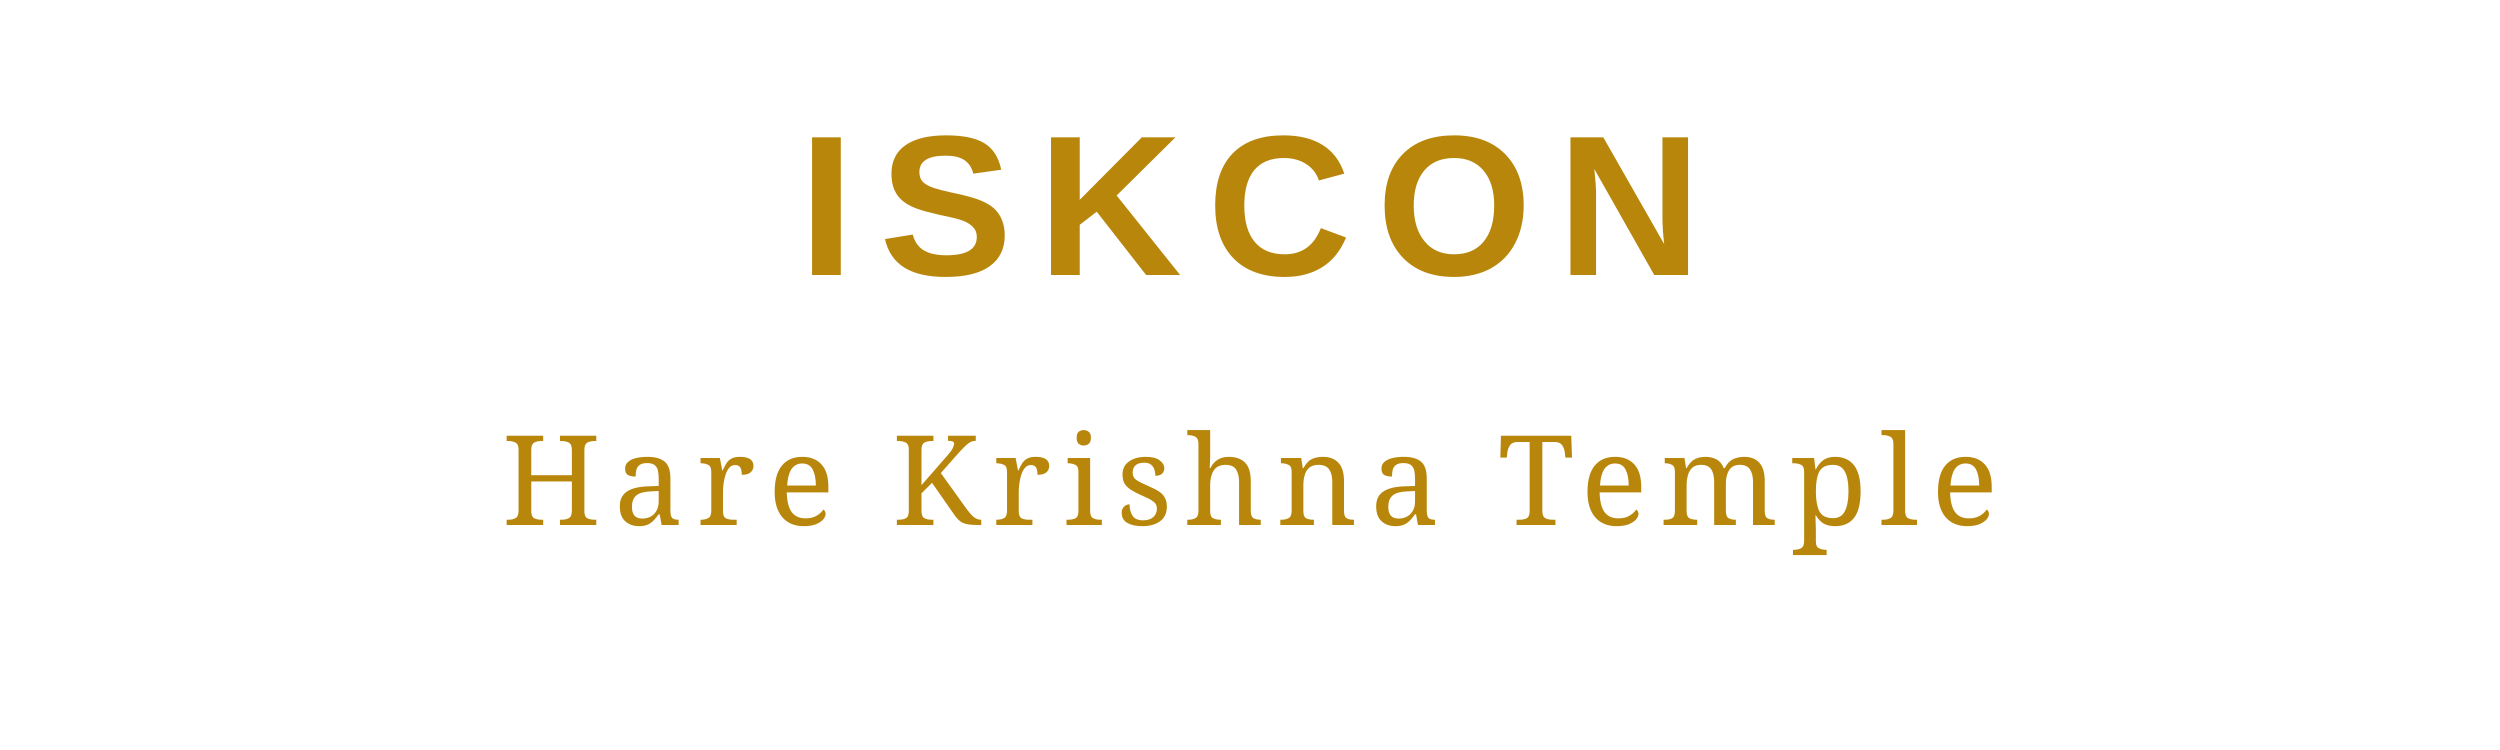
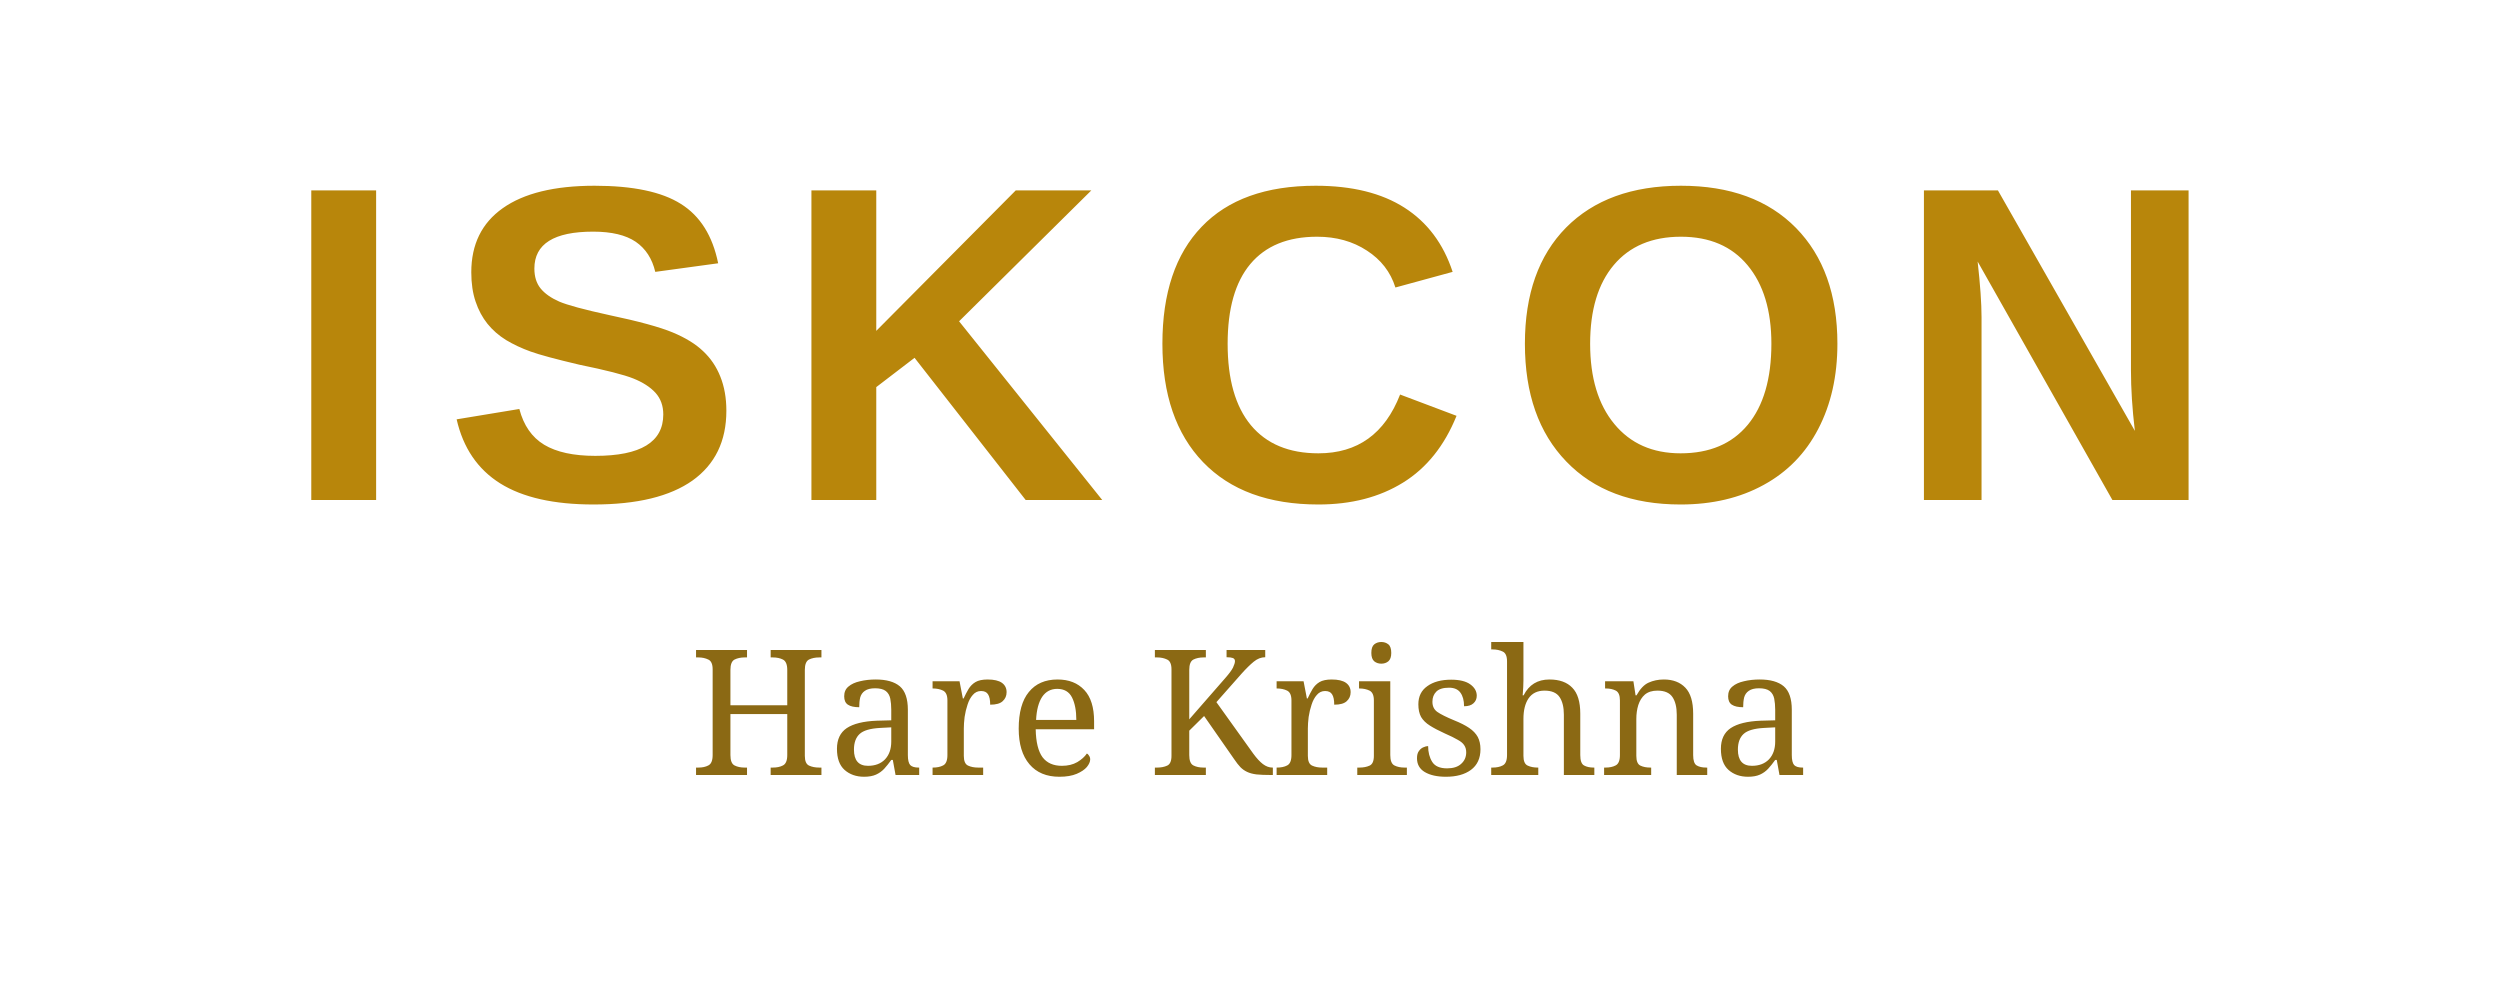
- <svg xmlns="http://www.w3.org/2000/svg" viewBox="0 0 200 60">
-   <text x="100" y="22" text-anchor="middle" font-family="Arial,sans-serif" font-weight="bold" font-size="16" fill="#b8860b" letter-spacing="2">ISKCON</text>
-   <text x="100" y="42" text-anchor="middle" font-family="serif" font-size="10" fill="#b8860b" letter-spacing="1">Hare Krishna Temple</text>
+ <svg xmlns="http://www.w3.org/2000/svg" viewBox="0 0 200 80">
+   <text x="100" y="40" text-anchor="middle" font-family="Arial,sans-serif" font-weight="900" font-size="36" fill="#b8860b" letter-spacing="3">ISKCON</text>
+   <text x="100" y="62" text-anchor="middle" font-family="Georgia,serif" font-size="14" fill="#8b6914">Hare Krishna</text>
</svg>
